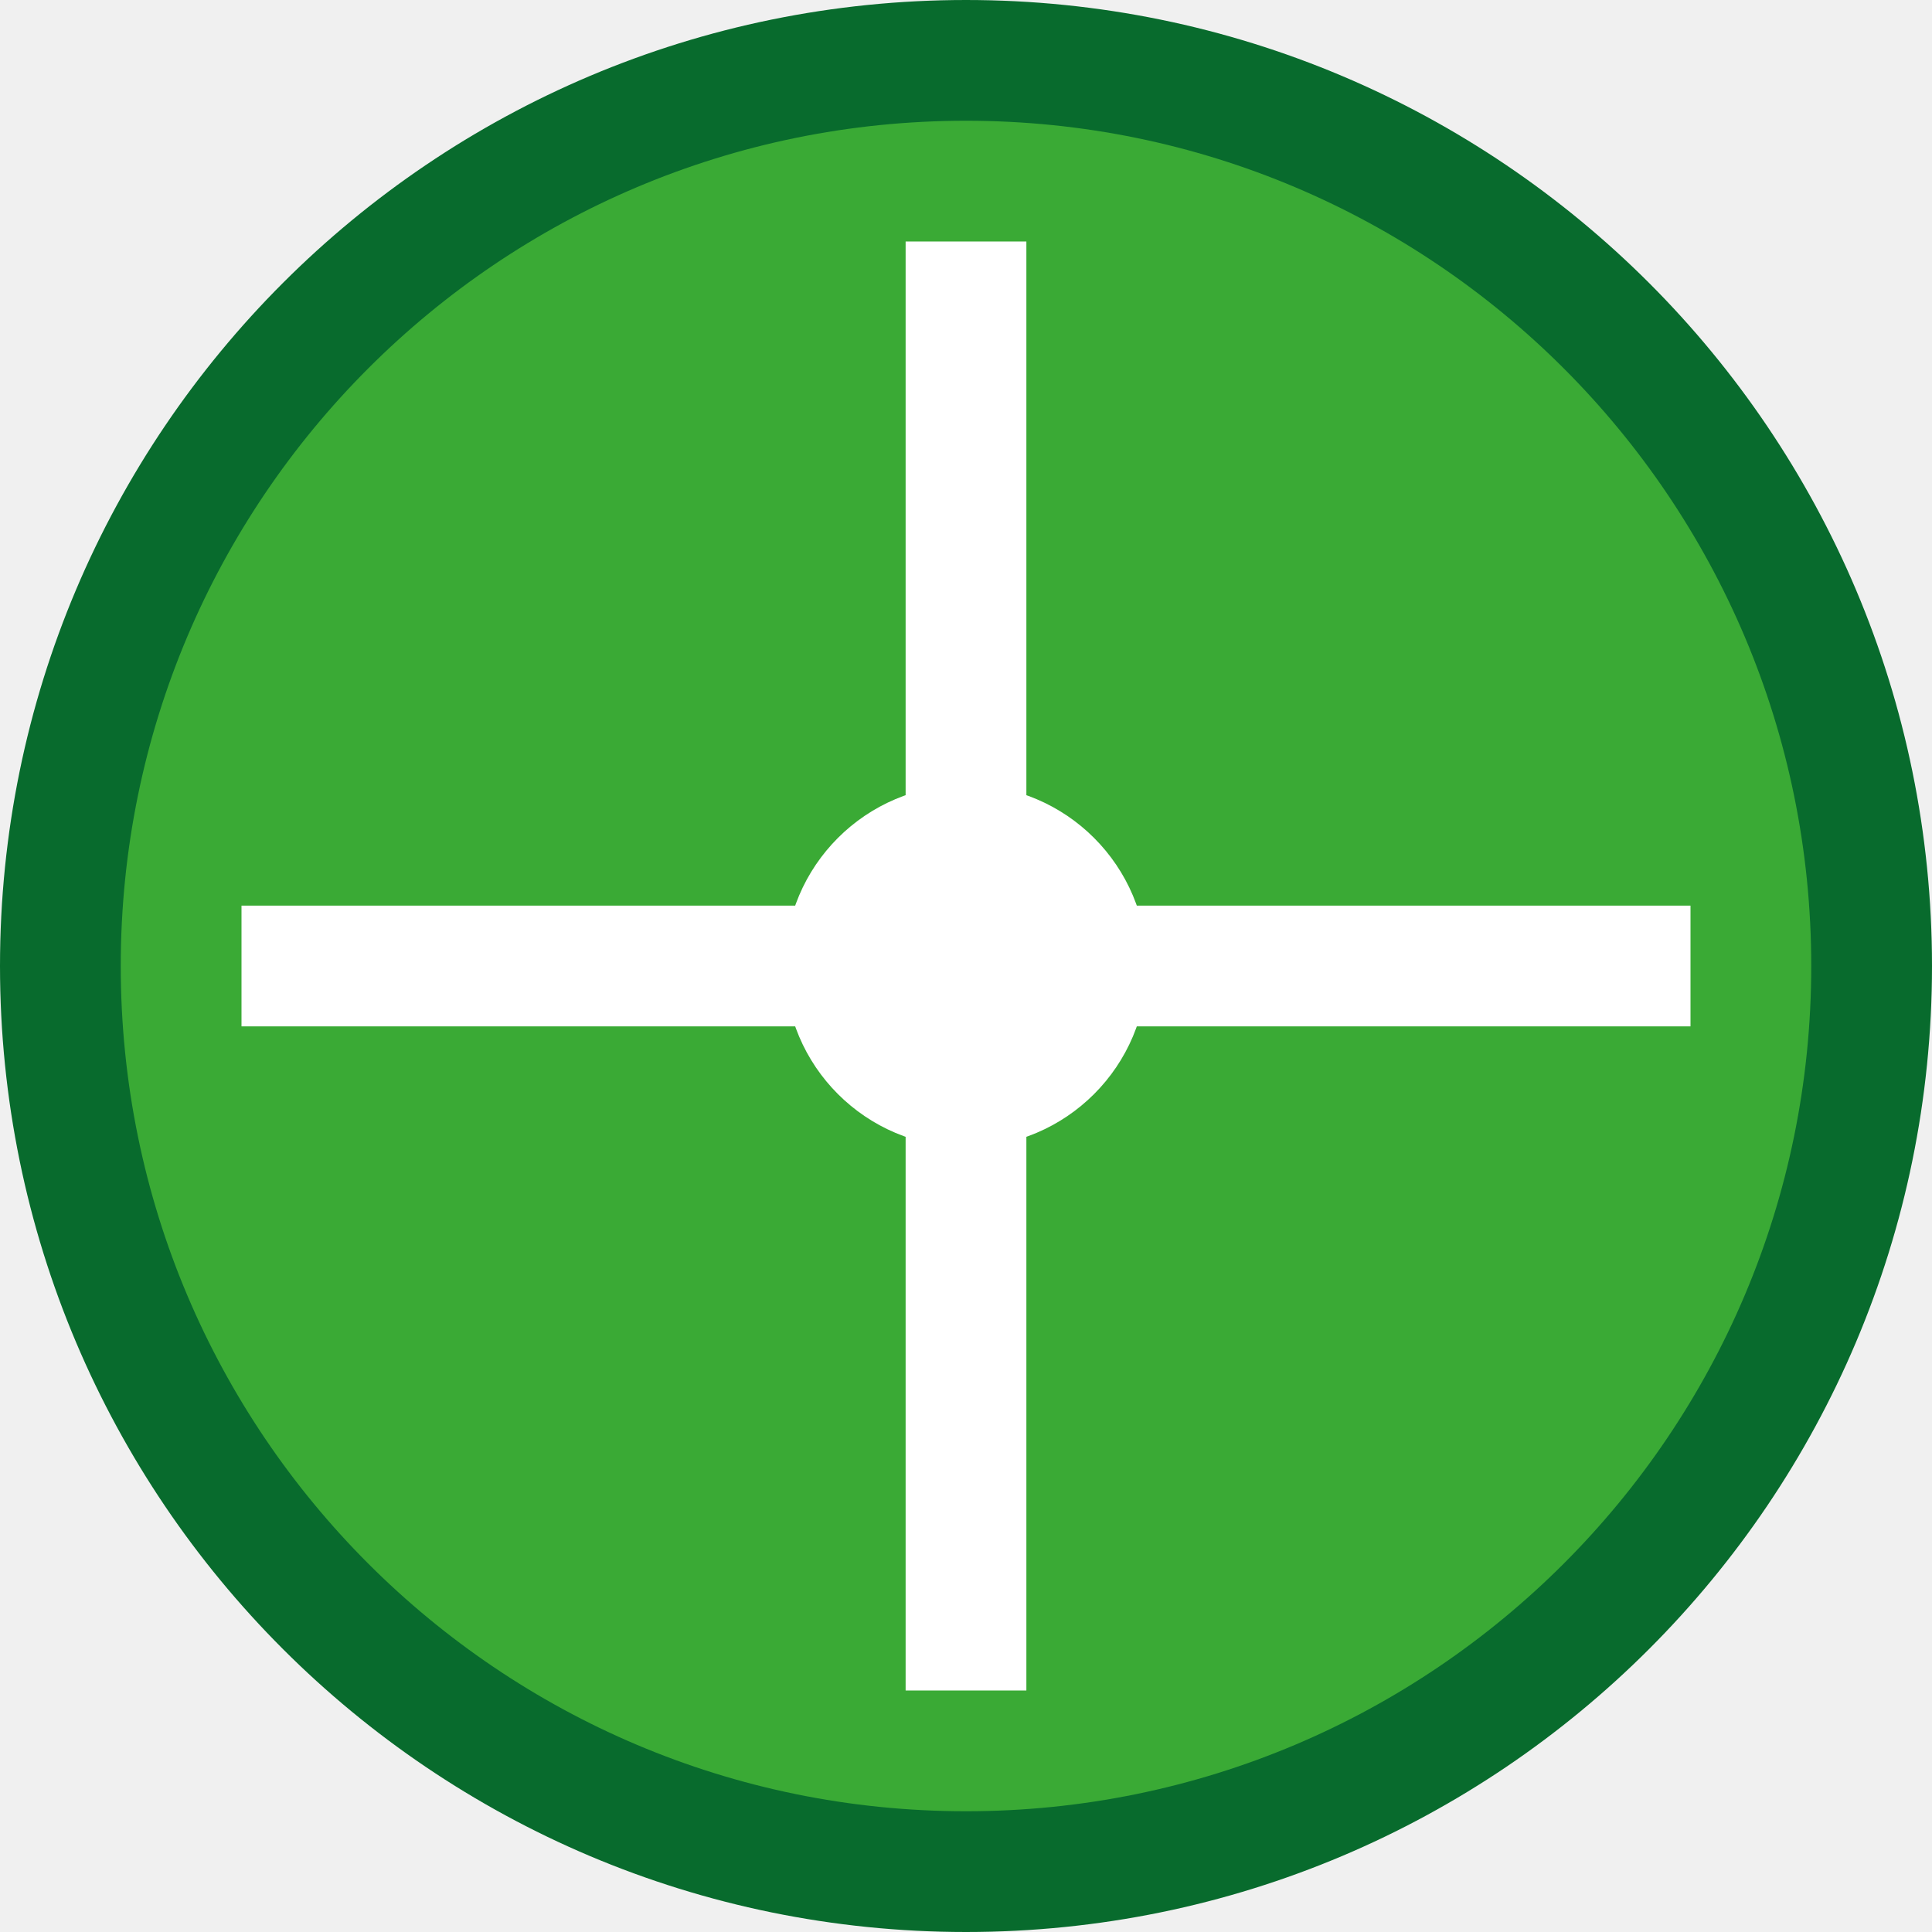
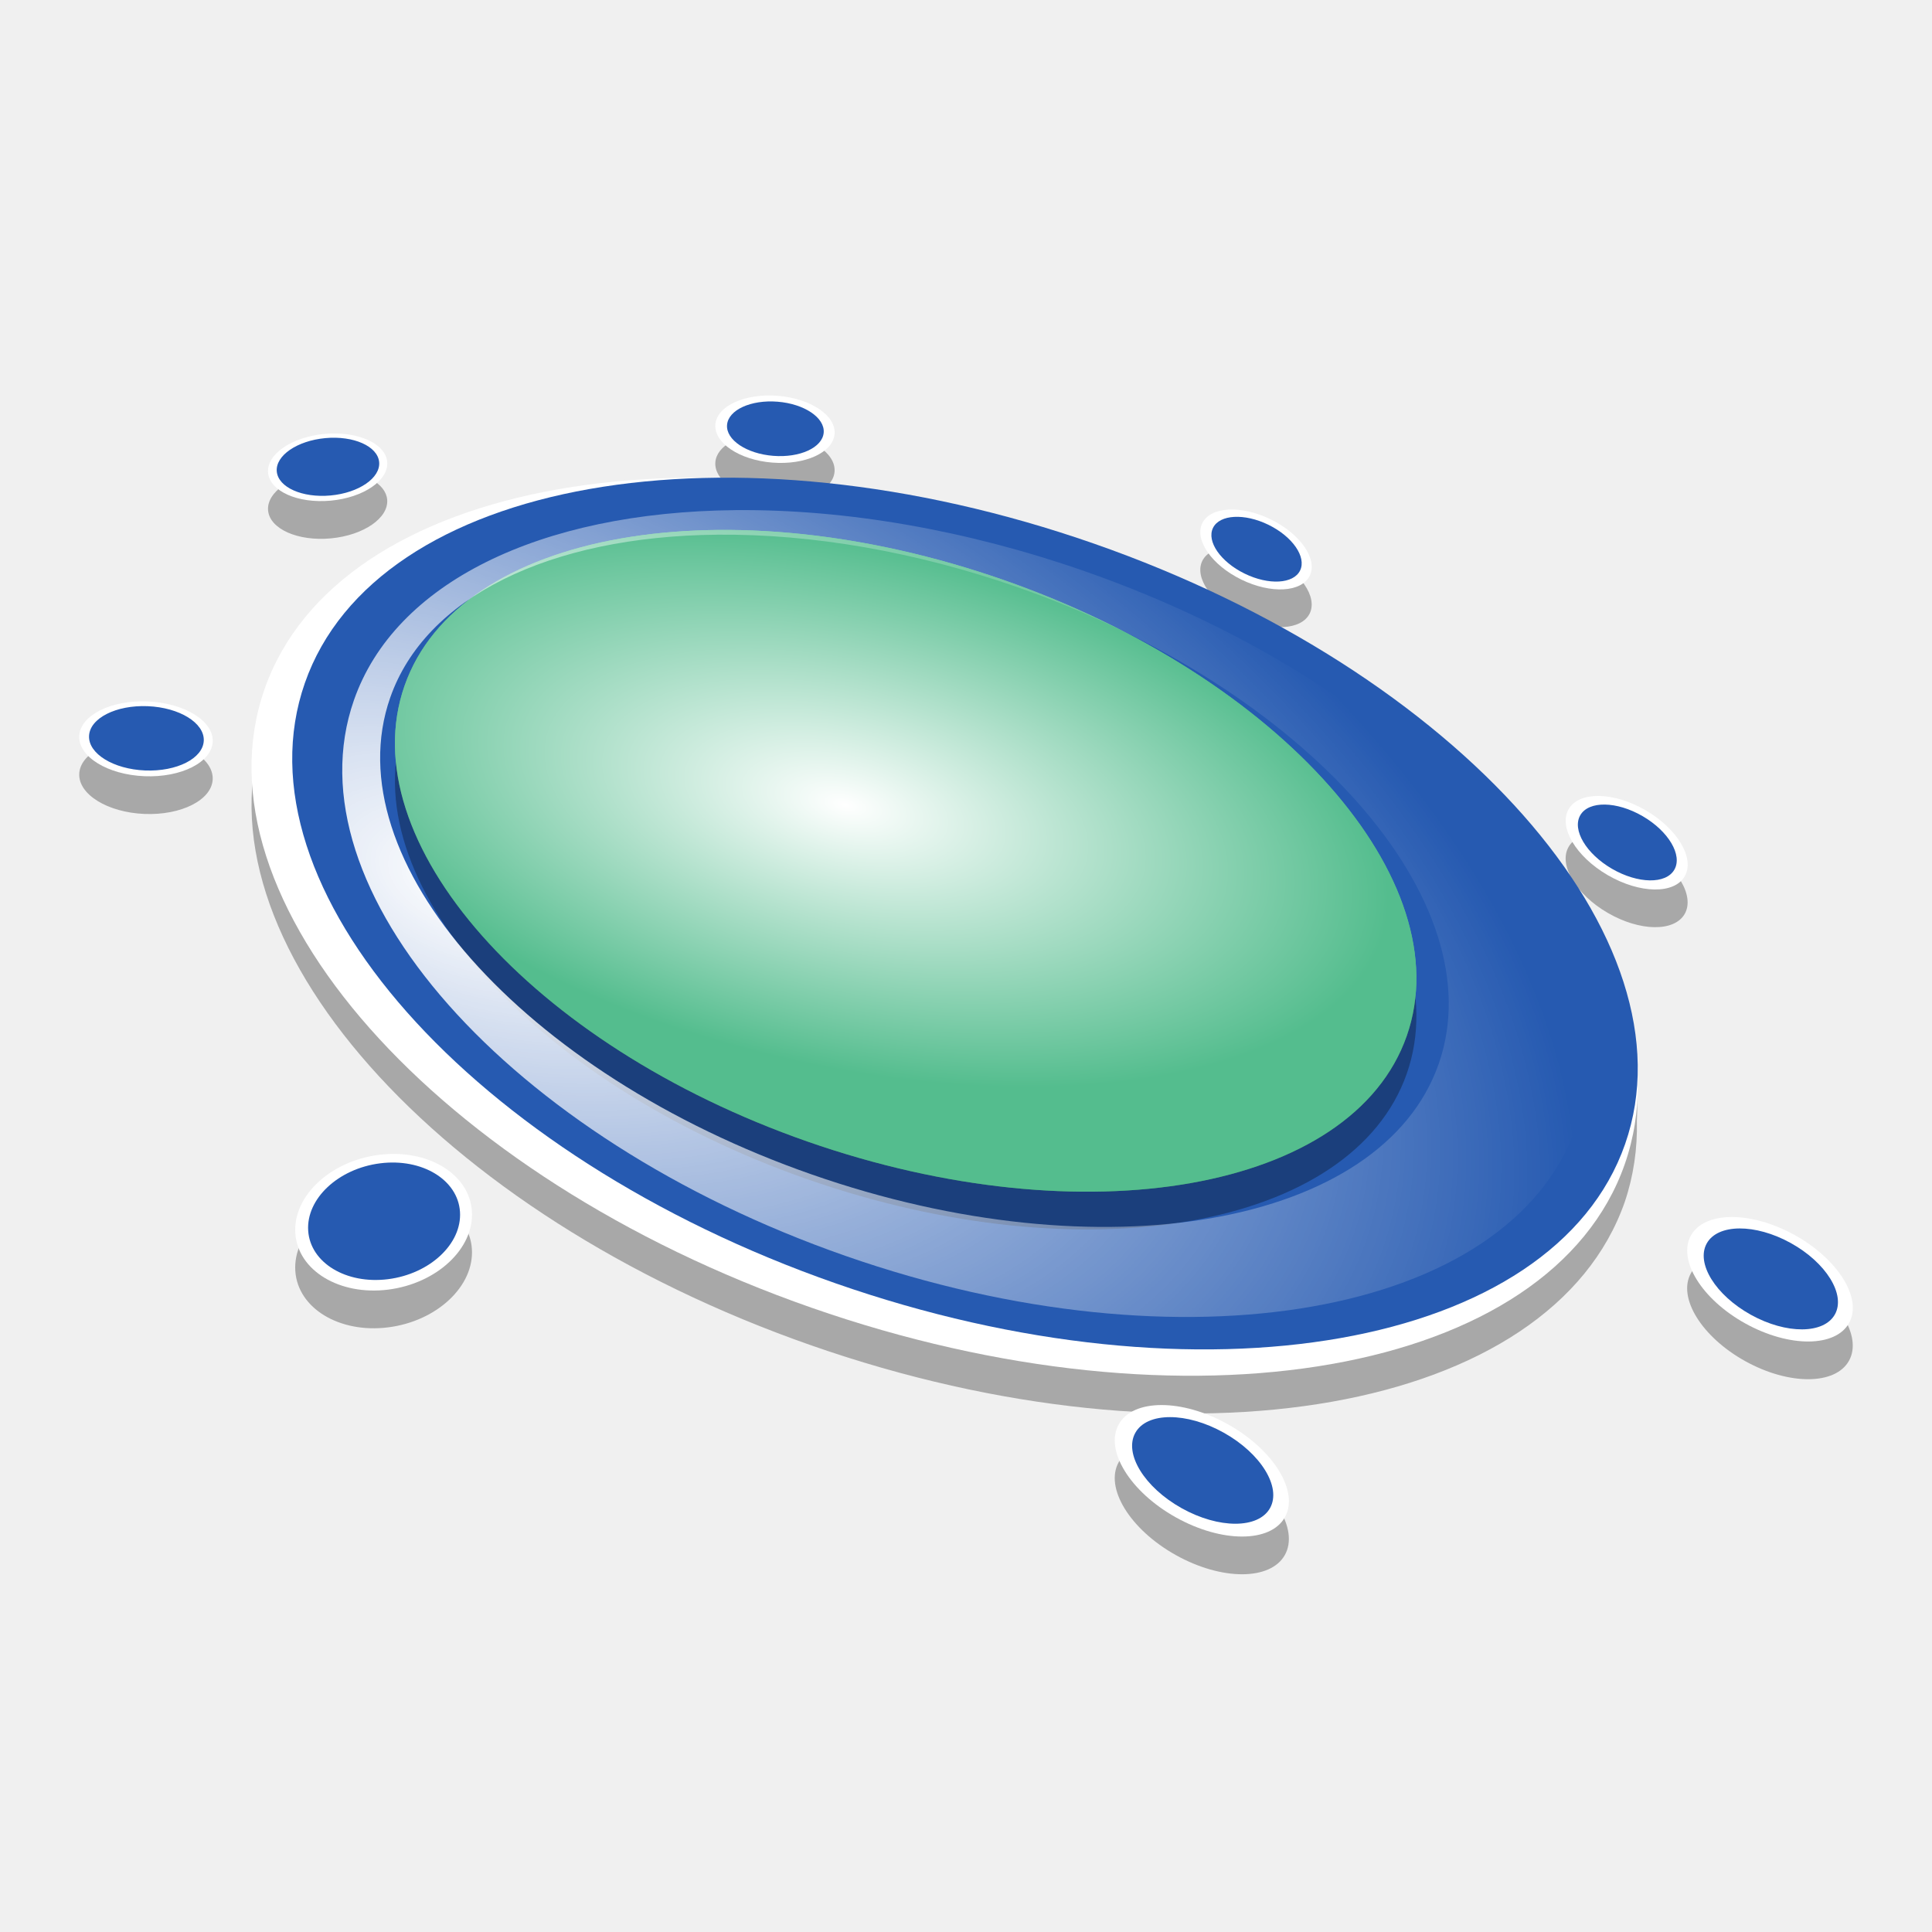
- <svg xmlns="http://www.w3.org/2000/svg" viewBox="0 0 64 64">
-   <circle cx="32" cy="32" r="30" fill="#3aaa35" stroke="#086b2d" stroke-width="4" />
-   <line x1="32" y1="8" x2="32" y2="56" stroke="#ffffff" stroke-width="4" />
-   <line x1="8" y1="32" x2="56" y2="32" stroke="#ffffff" stroke-width="4" />
-   <circle cx="32" cy="32" r="6" fill="#ffffff" />
+ <svg xmlns="http://www.w3.org/2000/svg" xmlns:xlink="http://www.w3.org/1999/xlink" version="1.1" viewBox="0 0 512 512">
+   <defs>
+     <linearGradient id="a">
+       <stop stop-color="#fff" offset="0" />
+       <stop stop-color="#54bd8e" offset="1" />
+     </linearGradient>
+     <radialGradient id="c" cx="204.74" cy="90.459" r="82.386" gradientTransform="matrix(1.4078 -.10461 .075405 1.0148 6.7602 65.86)" gradientUnits="userSpaceOnUse" xlink:href="#a" />
+     <radialGradient id="b" cx="191.04" cy="80.476" r="82.386" gradientTransform="matrix(1.7709 -.20134 .094856 .83429 -64.165 98.866)" gradientUnits="userSpaceOnUse" xlink:href="#a" />
+     <radialGradient id="d" cx="127.93" cy="229.68" r="165.01" gradientTransform="matrix(1.7415 .72516 -.40277 .96724 -7.1636 -80.481)" gradientUnits="userSpaceOnUse">
+       <stop stop-color="#fff" offset="0" />
+       <stop stop-color="#fff" stop-opacity="0" offset="1" />
+     </radialGradient>
+   </defs>
+   <g>
+     <path d="m203.38 114.81a15.845 8.878 4.542 0 0-13.805 7.68 15.845 8.878 4.542 0 0 15.092 10.104 15.845 8.878 4.542 0 0 16.5-7.596 15.845 8.878 4.542 0 0-15.094-10.104 15.845 8.878 4.542 0 0-2.693-0.084zm-114.22 10.074a8.878 15.845 84.726 0 0-3.152 0.113 8.878 15.845 84.726 0 0-14.961 10.297 8.878 15.845 84.726 0 0 16.594 7.385 8.878 15.845 84.726 0 0 14.963-10.297 8.878 15.845 84.726 0 0-13.443-7.498zm100.85 11.725a185.3 103.82 19.25 0 0-2.652 0.119 190.91 106.96 19.25 0 0-117.25 55.92 190.91 106.96 19.25 0 0 144.97 163.92 190.91 106.96 19.25 0 0 215.5-38.039 190.91 106.96 19.25 0 0 3.213-21.602 185.3 103.82 19.25 0 0-143.83-142.85 185.3 103.82 19.25 0 0-99.949-17.471zm137.05 8.428a15.845 8.878 26.076 0 0-8.441 3.611 15.845 8.878 26.076 0 0 10.33 14.939 15.845 8.878 26.076 0 0 18.135-1.01 15.845 8.878 26.076 0 0-10.33-14.939 15.845 8.878 26.076 0 0-9.693-2.602zm-289.22 50.824a17.699 9.916 2.35 0 0-16.84 9.209 17.699 9.916 2.35 0 0 17.277 10.633 17.699 9.916 2.35 0 0 18.09-9.182 17.699 9.916 2.35 0 0-17.275-10.633 17.699 9.916 2.35 0 0-1.252-0.027zm386.11 25.074a17.765 9.953 30.114 0 0-8.244 3.475 17.765 9.953 30.114 0 0 10.375 17.521 17.765 9.953 30.114 0 0 20.361 0.305 17.765 9.953 30.114 0 0-10.375-17.523 17.765 9.953 30.114 0 0-12.117-3.777zm-318.83 94.883a17.831 23.632 78.438 0 0-4.672 0.23 17.831 23.632 78.438 0 0-22.186 20.801 17.831 23.632 78.438 0 0 24.605 14.916 17.831 23.632 78.438 0 0 22.186-20.801 17.831 23.632 78.438 0 0-19.934-15.146zm353.99 16.701a23.946 13.416 28.931 0 0-11.012 4.91 23.946 13.416 28.931 0 0 14.467 23.324 23.946 13.416 28.931 0 0 27.447-0.156 23.946 13.416 28.931 0 0-14.467-23.326 23.946 13.416 28.931 0 0-16.436-4.752zm-151.01 49.834a25.22 14.13 29.208 0 0-11.623 5.115 25.22 14.13 29.208 0 0 15.119 24.639 25.22 14.13 29.208 0 0 28.908-0.025 25.22 14.13 29.208 0 0-15.119-24.641 25.22 14.13 29.208 0 0-17.285-5.088z" opacity=".3" />
+     <ellipse transform="rotate(19.25)" cx="317.31" cy="149.32" rx="190.91" ry="106.96" fill="#fff" />
+     <ellipse transform="rotate(19.25)" cx="321.25" cy="144.25" rx="185.3" ry="103.82" fill="#265ab1" />
+   </g>
+   <g transform="matrix(.12894 -.058825 .058825 .12894 14.169 130.11)">
+     <ellipse transform="rotate(19.25)" cx="514.59" cy="3.046" rx="111.81" ry="62.641" fill="#fff" />
+     <ellipse transform="rotate(19.25)" cx="515.26" cy="2.176" rx="96.114" ry="53.85" fill="#265ab1" />
+     <g transform="rotate(9.8163 -642.9 5112.9)">
+       <ellipse transform="rotate(19.25)" cx="492.46" cy="35.706" rx="111.81" ry="62.641" fill="#fff" />
+       <ellipse transform="rotate(19.25)" cx="493.14" cy="34.835" rx="90.64" ry="50.783" fill="#265ab1" />
+     </g>
+     <g transform="rotate(31.35 -264.2 3371.3)">
+       <ellipse transform="rotate(19.25)" cx="492.46" cy="35.706" rx="111.81" ry="62.641" fill="#fff" />
+       <ellipse transform="rotate(19.25)" cx="493.14" cy="34.835" rx="90.64" ry="50.783" fill="#265ab1" />
+     </g>
+     <g transform="matrix(.91402 .64929 -.64929 .91402 2116.5 1346)">
+       <ellipse transform="rotate(19.25)" cx="492.46" cy="35.706" rx="111.81" ry="62.641" fill="#fff" />
+       <ellipse transform="rotate(19.25)" cx="493.14" cy="34.835" rx="90.64" ry="50.783" fill="#265ab1" />
+     </g>
+     <g transform="matrix(1.2498 .84954 -.84954 1.2498 1908.6 2043.3)">
+       <ellipse transform="rotate(19.25)" cx="492.46" cy="35.706" rx="111.81" ry="62.641" fill="#fff" />
+       <ellipse transform="rotate(19.25)" cx="493.14" cy="34.835" rx="90.64" ry="50.783" fill="#265ab1" />
+     </g>
+     <g transform="matrix(1.312 .9011 -.9011 1.312 775.26 1892.6)">
+       <ellipse transform="rotate(19.25)" cx="492.46" cy="35.706" rx="111.81" ry="62.641" fill="#fff" />
+       <ellipse transform="rotate(19.25)" cx="493.14" cy="34.835" rx="90.64" ry="50.783" fill="#265ab1" />
+     </g>
+     <g transform="matrix(1.1071 .1482 -.1482 1.1071 113.72 -33.125)">
+       <ellipse transform="rotate(19.25)" cx="94.369" cy="480.71" rx="111.81" ry="62.641" fill="#fff" />
+       <ellipse transform="rotate(19.25)" cx="95.044" cy="479.84" rx="96.114" ry="53.85" fill="#265ab1" />
+     </g>
+     <ellipse transform="matrix(.95447 .29829 -.35262 .93577 0 0)" cx="524.37" cy="1436.1" rx="166.38" ry="126.3" fill="#fff" />
+     <ellipse transform="matrix(.95447 .29829 -.35262 .93577 0 0)" cx="525.38" cy="1434.4" rx="143.03" ry="108.58" fill="#265ab1" />
+   </g>
+   <g>
+     <ellipse transform="rotate(19.25)" cx="301.8" cy="136.24" rx="140.67" ry="78.815" fill="url(#c)" />
+     <ellipse transform="rotate(19.25)" cx="305.1" cy="145.68" rx="140.67" ry="78.815" opacity=".3" />
+     <ellipse transform="rotate(19.25)" cx="301.8" cy="136.24" rx="140.67" ry="78.815" fill="url(#b)" />
+     <path d="m194.9 135.19a171.53 96.101 19.25 0 0-101.1 50.35 171.53 96.101 19.25 0 0 130.25 147.28 171.53 96.101 19.25 0 0 193.62-34.18 171.53 96.101 19.25 0 0-130.25-147.28 171.53 96.101 19.25 0 0-92.518-16.172zm-4.752 6.508a147.16 82.45 19.25 0 1 79.375 13.873 147.16 82.45 19.25 0 1 111.75 126.36 147.16 82.45 19.25 0 1-166.12 29.324 147.16 82.45 19.25 0 1-111.75-126.36 147.16 82.45 19.25 0 1 86.742-43.197z" fill="url(#d)" />
+   </g>
</svg>
